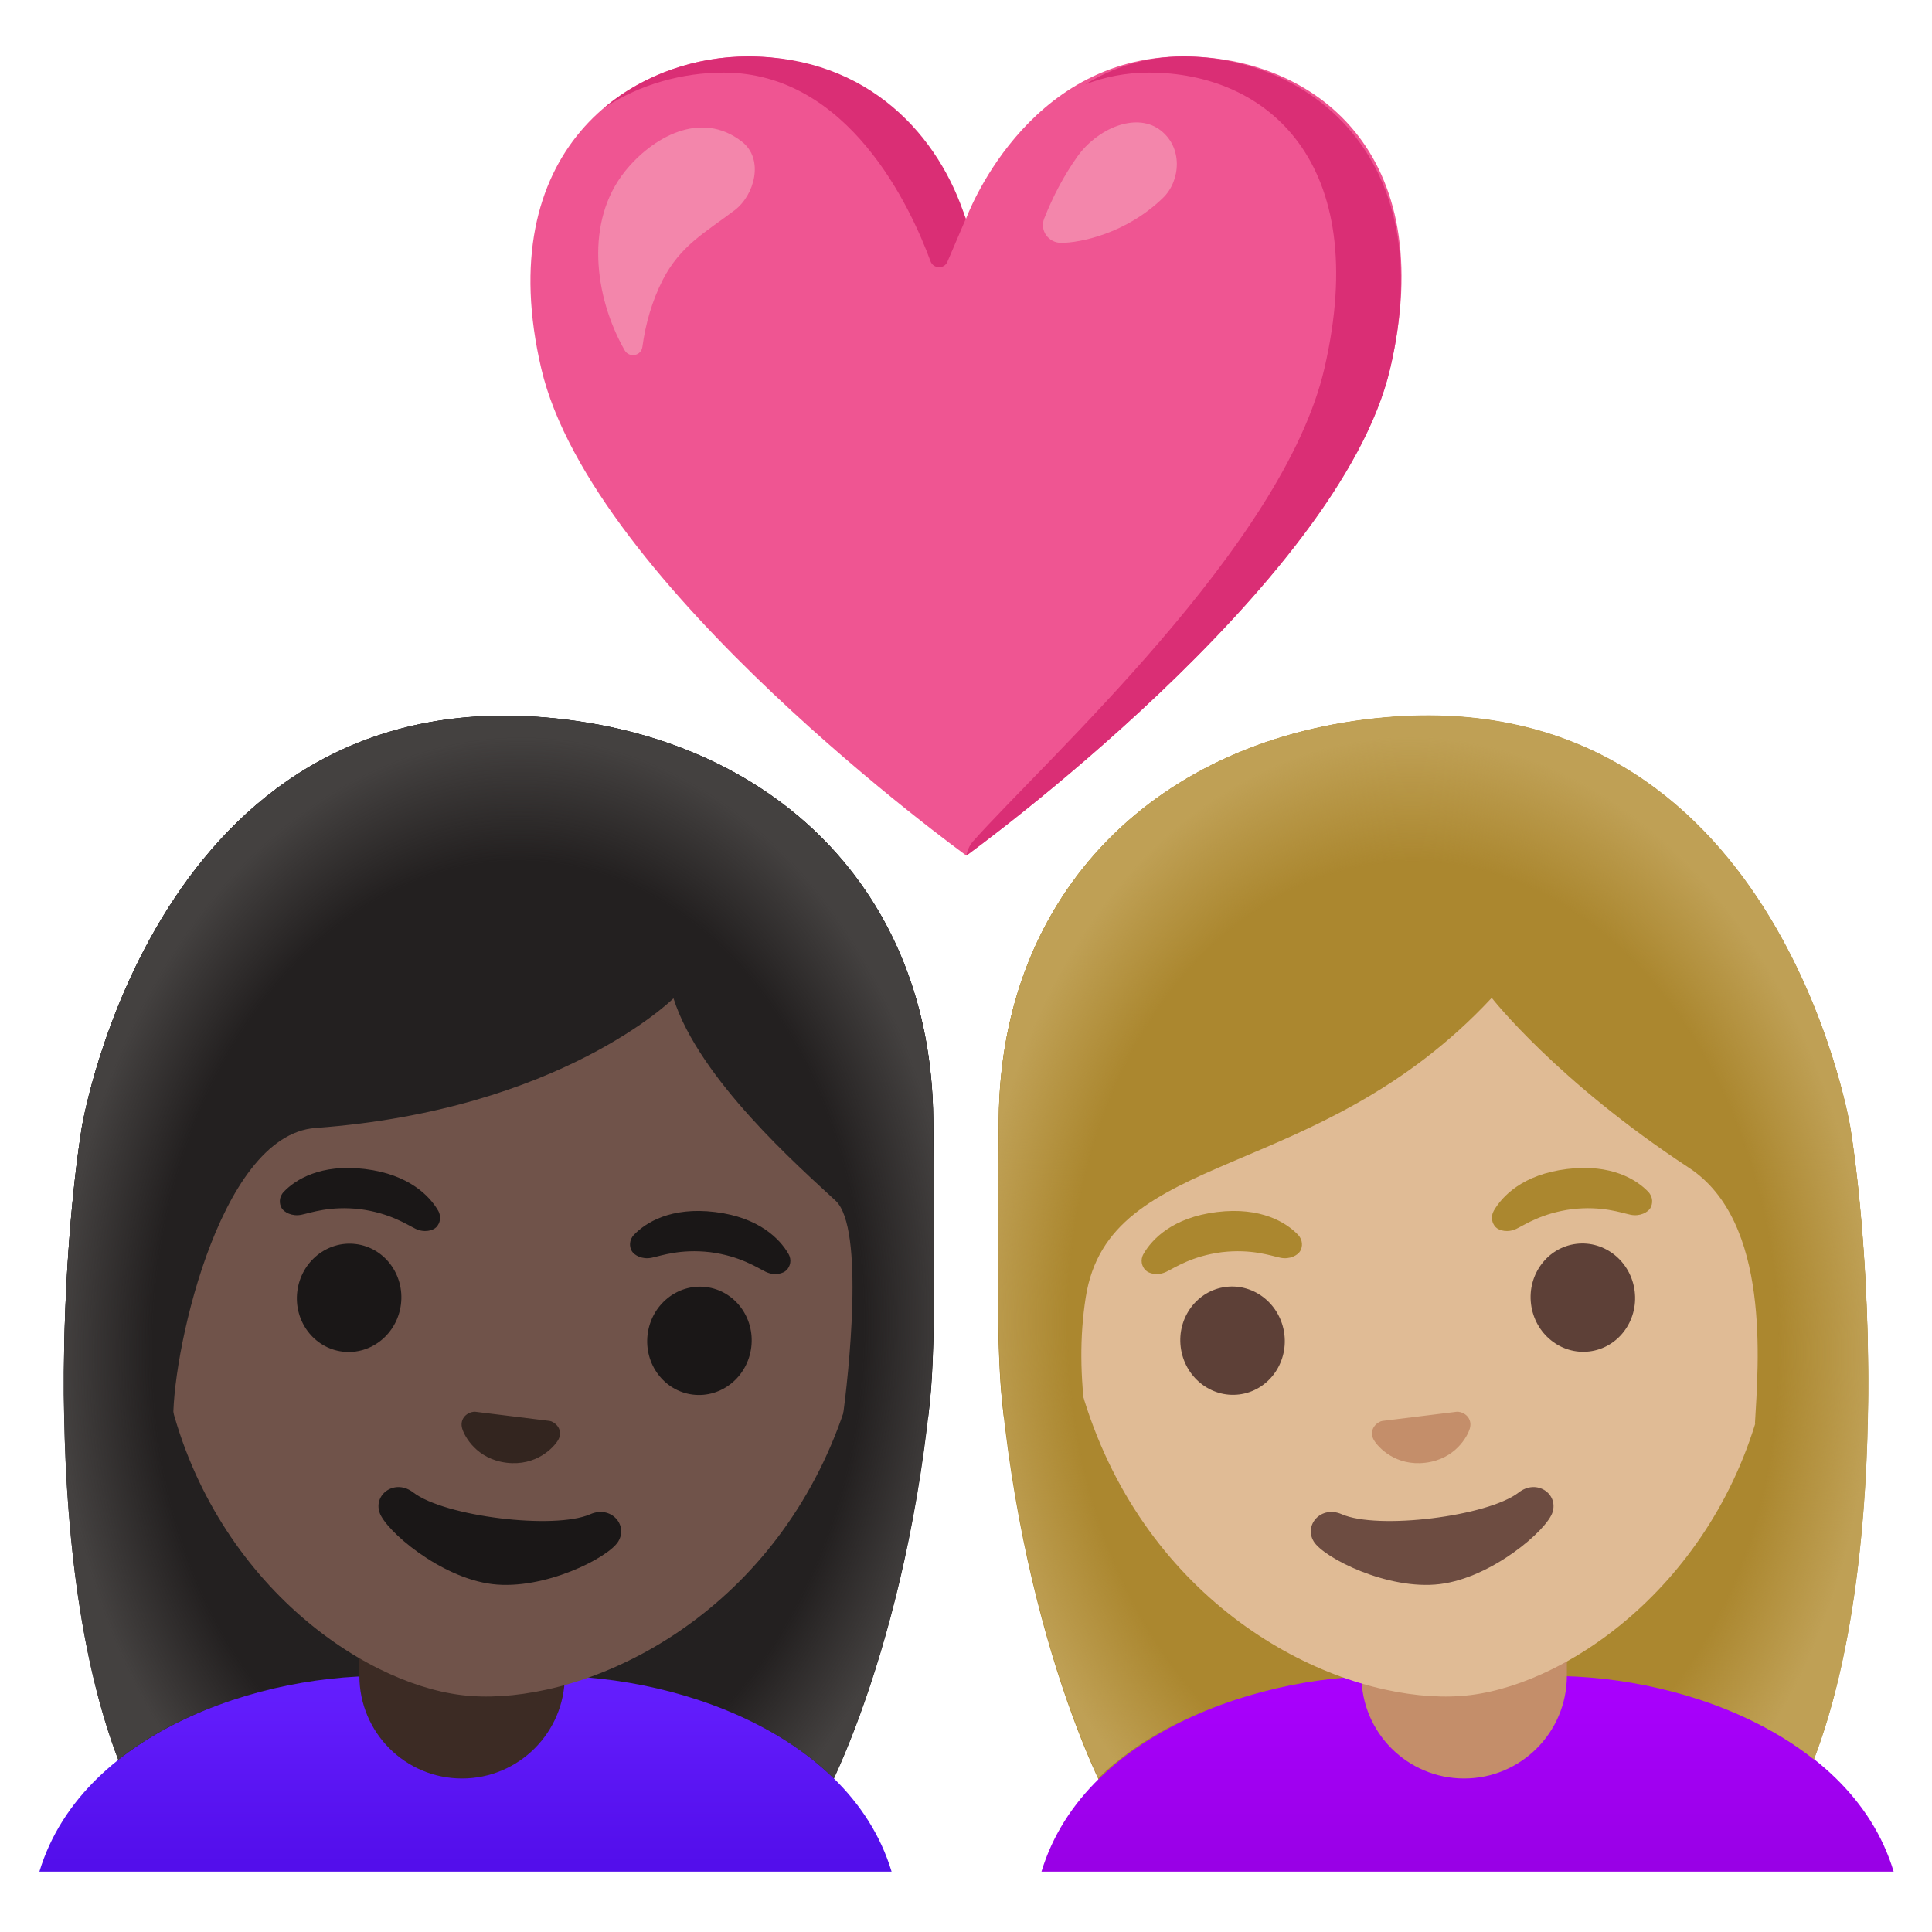
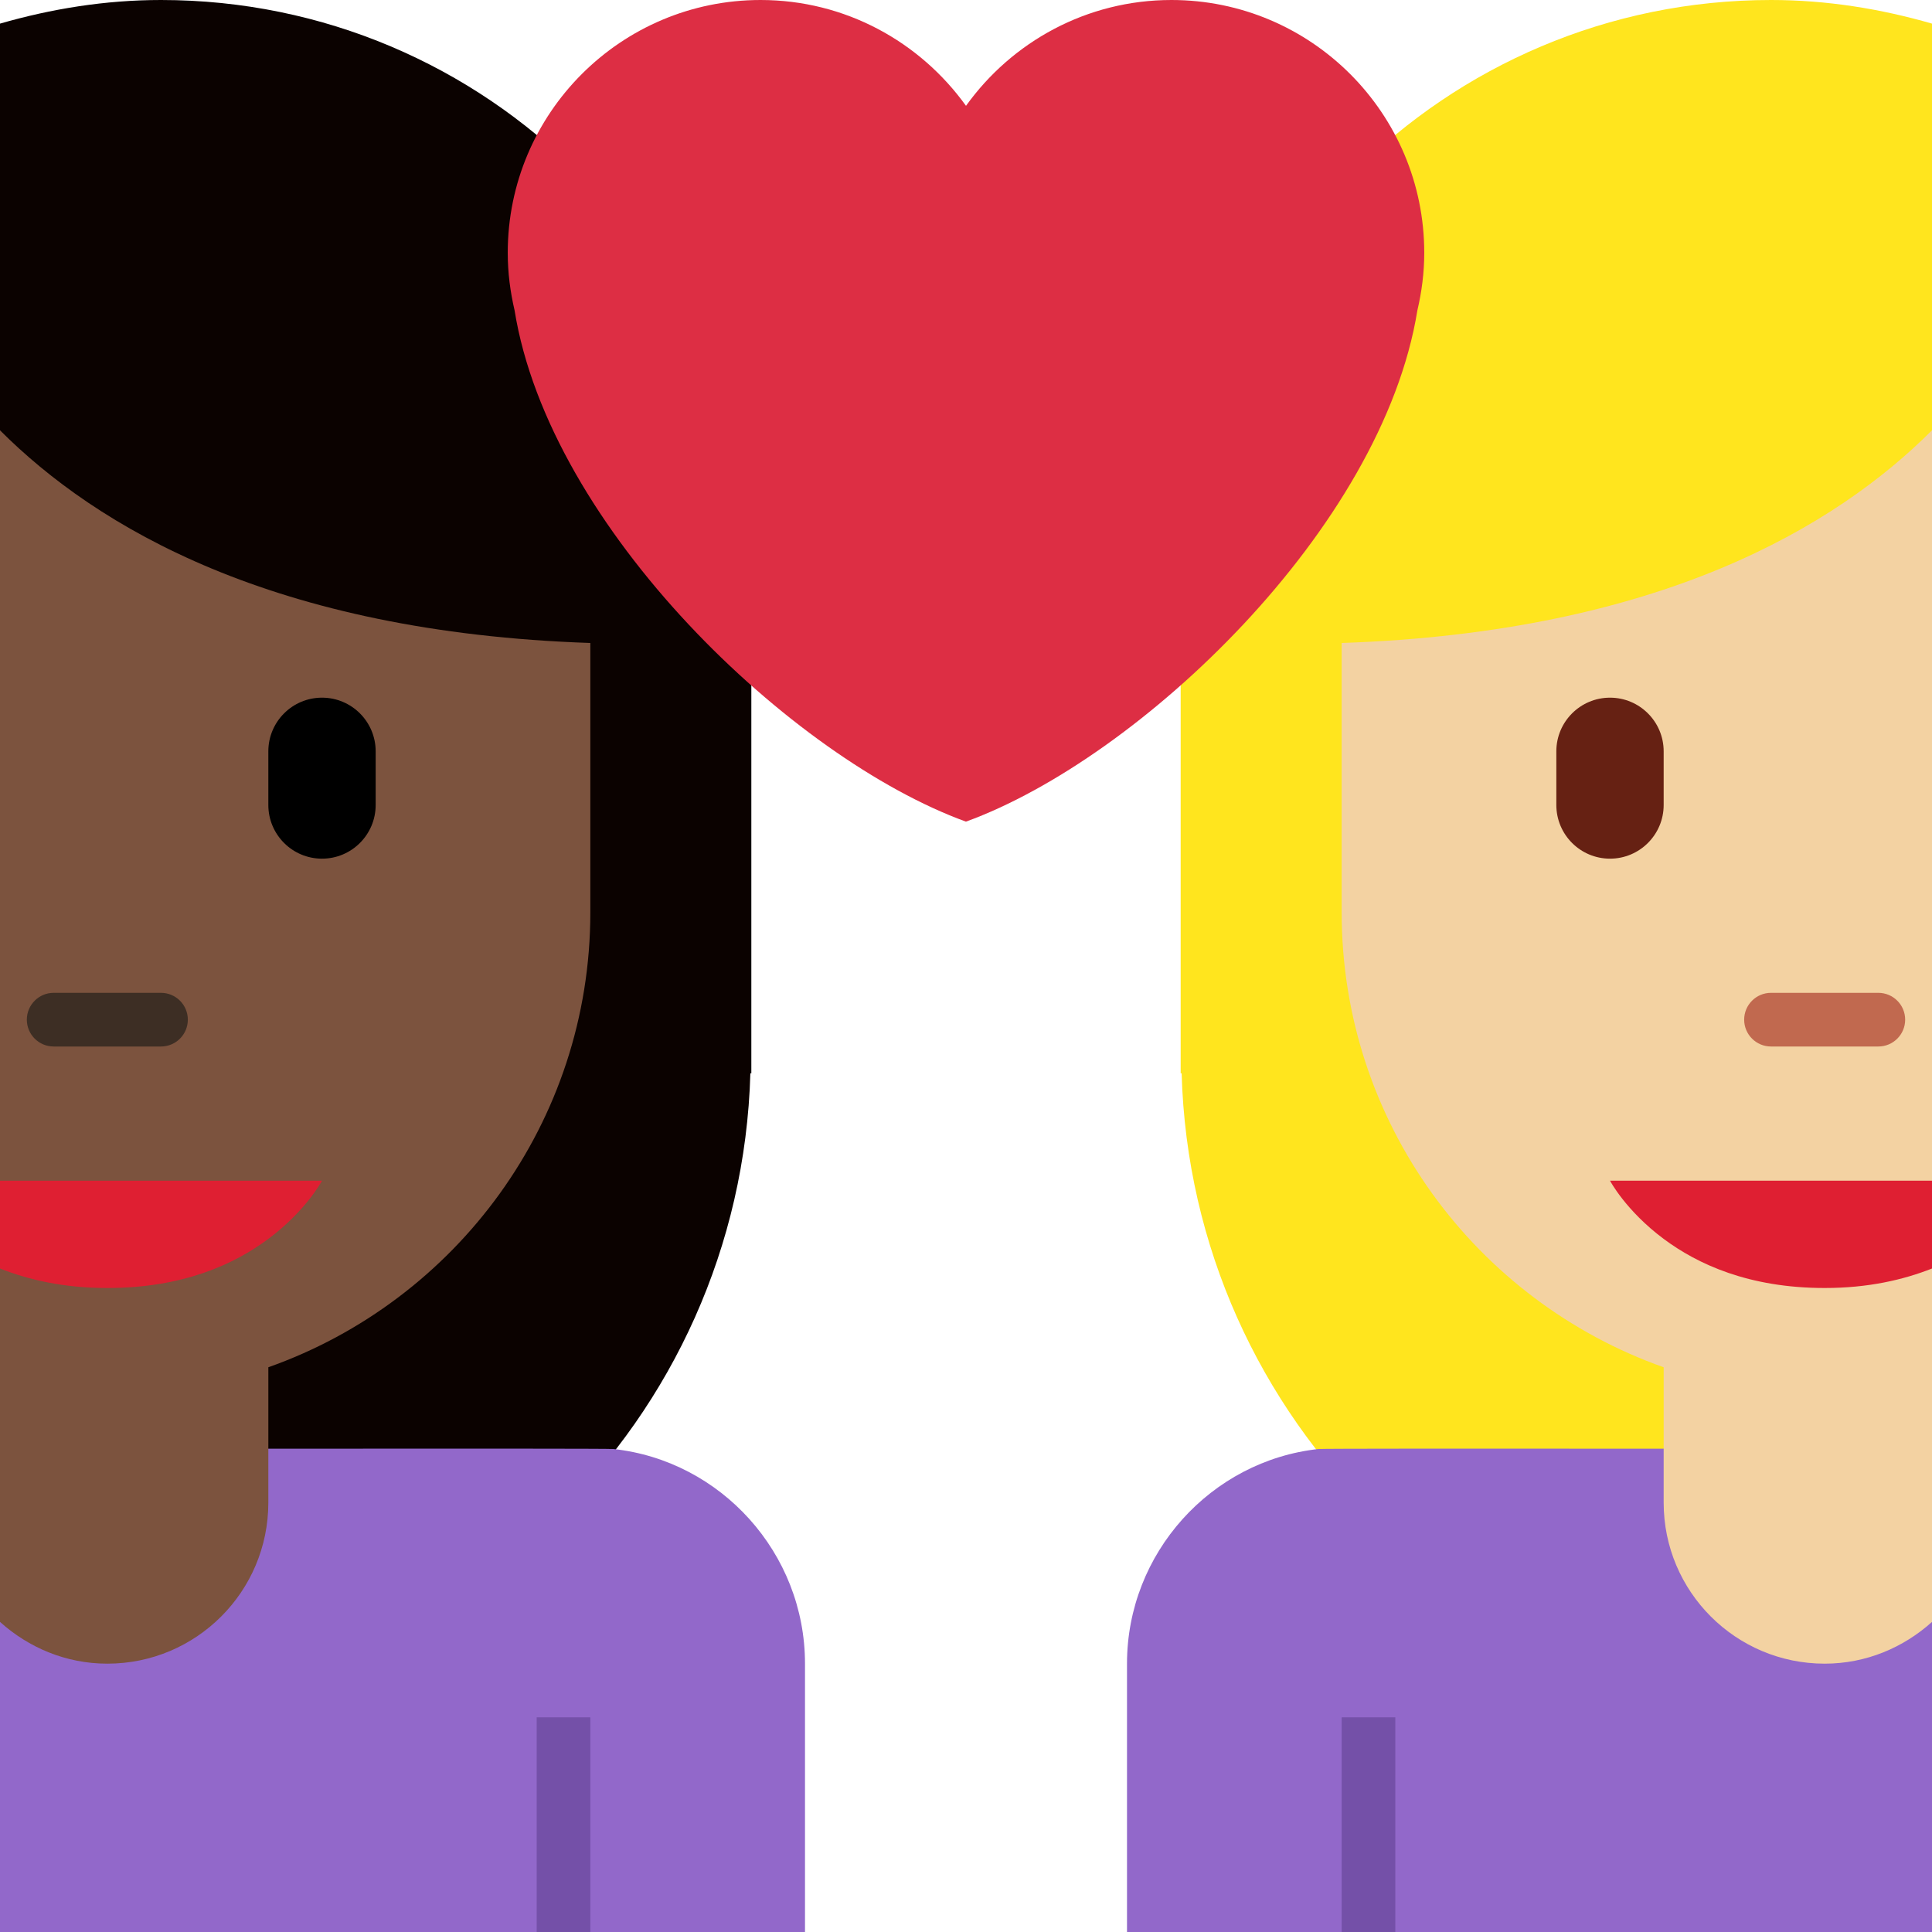
- <svg xmlns="http://www.w3.org/2000/svg" version="1.1" id="Layer_1" x="0px" y="0px" viewBox="0 0 128 128" style="enable-background:new 0 0 128 128;" xml:space="preserve">
-   <g>
-     <g id="hair_8_">
-       <path id="hair_9_" style="fill:#232020;" d="M5.43,74.62c0.06-0.26,4.95-29.34,30.8-27.08c15.04,1.31,25.48,11.52,25.6,26.61    c0.04,5.32,0.22,14.51-0.22,18.69c-1.83,17.58-7.74,28.43-8.53,28.63c-4.16,1.02-41.34,3.35-44.09-2.23    C2.65,106.44,3.99,83.56,5.43,74.62z" />
-     </g>
-     <linearGradient id="SVGID_1_" gradientUnits="userSpaceOnUse" x1="1210.798" y1="123.518" x2="1210.798" y2="110.865" gradientTransform="matrix(-1 0 0 1 1241.643 0)">
-       <stop offset="0" style="stop-color:#530EEB" />
-       <stop offset="1" style="stop-color:#651FFF" />
-     </linearGradient>
-     <path style="fill:url(#SVGID_1_);" d="M27.08,111.11h3.76h3.76c8.69-0.66,21.56,3.24,24.47,12.89H30.85H2.61   C5.52,114.36,18.39,110.45,27.08,111.11z" />
-     <path id="neck_2_" style="fill:#3C2B24;" d="M30.61,117.83L30.61,117.83c-3.76,0-6.8-3.05-6.8-6.8v-4.54h13.61v4.54   C37.41,114.79,34.36,117.83,30.61,117.83z" />
-     <g id="face_1_">
-       <g id="head_1_">
-         <path style="fill:#70534A;" d="M37.51,55.63L37.51,55.63L37.51,55.63C25.36,54.14,13,61.79,10.64,80.95     c-1.89,15.39,6.52,25.66,14.46,29.61c1.89,0.94,3.76,1.53,5.45,1.74c1.68,0.21,3.62,0.09,5.67-0.36     c8.66-1.9,19.33-9.84,21.23-25.25C59.8,67.53,49.66,57.12,37.51,55.63z" />
-       </g>
-       <path id="nose_1_" style="fill:#33251F;" d="M36.63,94.22c-0.07-0.04-0.14-0.07-0.22-0.08l-4.94-0.61c-0.08,0-0.15,0.01-0.23,0.03    c-0.47,0.13-0.77,0.56-0.62,1.08c0.15,0.52,0.96,2.03,2.94,2.27c1.98,0.24,3.13-1.02,3.41-1.49    C37.25,94.95,37.06,94.46,36.63,94.22z" />
-       <g id="eyebrows_1_">
-         <path style="fill:#1A1717;" d="M29.03,80.21c-0.55-0.95-1.91-2.4-4.85-2.76s-4.61,0.71-5.37,1.5c-0.34,0.35-0.32,0.8-0.15,1.09     c0.16,0.27,0.68,0.57,1.31,0.44c0.63-0.13,1.89-0.6,3.88-0.37c1.99,0.26,3.1,1.02,3.68,1.3c0.58,0.28,1.16,0.12,1.38-0.11     C29.14,81.06,29.27,80.63,29.03,80.21z" />
-         <path style="fill:#1A1717;" d="M52.23,83.06c-0.55-0.95-1.91-2.4-4.85-2.76s-4.61,0.71-5.37,1.5c-0.34,0.35-0.32,0.8-0.15,1.09     c0.16,0.27,0.68,0.57,1.31,0.44c0.63-0.13,1.89-0.6,3.88-0.37c1.99,0.26,3.1,1.02,3.68,1.3c0.58,0.28,1.16,0.12,1.38-0.11     C52.35,83.91,52.48,83.48,52.23,83.06z" />
-       </g>
-       <g id="eyes_1_">
-         <ellipse transform="matrix(0.1219 -0.9925 0.9925 0.1219 -47.4729 123.9972)" style="fill:#1A1717;" cx="46.34" cy="88.83" rx="3.59" ry="3.46" />
-         <ellipse transform="matrix(0.1219 -0.9925 0.9925 0.1219 -65.0243 98.4599)" style="fill:#1A1717;" cx="23.13" cy="85.98" rx="3.59" ry="3.46" />
-       </g>
-       <path id="mouth_1_" style="fill:#1A1717;" d="M39.11,100.32c-2.39,1.05-9.67,0.15-11.73-1.44c-1.18-0.92-2.63,0.08-2.24,1.31    c0.38,1.2,4.03,4.34,7.47,4.76c3.44,0.42,7.69-1.74,8.35-2.82C41.63,101.04,40.48,99.72,39.11,100.32z" />
-     </g>
-     <path id="hair_7_" style="fill:#232020;" d="M36.22,47.55C10.37,45.29,5.49,74.36,5.43,74.62c-0.67,4.18-1.32,11.4-1.18,19.21   l7.24,0.51c-0.22-3.96,2.88-19.14,9.42-19.61c16.27-1.19,23.71-8.59,23.71-8.59c1.7,5.36,8.36,11.2,10.74,13.41   c1.95,1.81,0.84,11.69,0.47,14.4h5.66c0.04-0.36,0.08-0.72,0.12-1.09c0.43-4.18,0.26-13.37,0.22-18.69   C61.7,59.06,51.26,48.86,36.22,47.55z" />
-     <radialGradient id="hairHighlights_1_" cx="33.662" cy="88.578" r="30.737" gradientTransform="matrix(0.9988 0.0497 -0.0666 1.3393 5.9395 -31.7222)" gradientUnits="userSpaceOnUse">
-       <stop offset="0.765" style="stop-color:#444140;stop-opacity:0" />
-       <stop offset="0.966" style="stop-color:#444140" />
-     </radialGradient>
-     <path id="hairHighlights" style="fill:url(#hairHighlights_1_);" d="M61.82,74.15c-0.12-15.09-10.56-25.29-25.6-26.61   C10.37,45.29,5.49,74.36,5.43,74.62c-1.34,8.35-2.6,28.87,2.4,41.97c5.33-4.24,13.28-5.94,19.25-5.48h3.76h3.76   c6.52-0.5,15.39,1.57,20.64,6.71c2.12-4.59,5.14-13.29,6.35-24.98C62.04,88.67,61.86,79.47,61.82,74.15z" />
-   </g>
-   <g>
-     <path style="fill:#EF5592;" d="M78.41,3.74C67.87,3.74,64,14.5,64,14.5S60.18,3.74,49.57,3.74c-7.97,0-17.07,6.32-13.71,20.68   c3.36,14.36,28.16,32.26,28.16,32.26s24.72-17.9,28.08-32.26C95.46,10.06,87.02,3.74,78.41,3.74z" />
-     <g>
-       <path style="fill:#DA2E75;" d="M47.94,4.81c8.27,0,12.38,8.89,13.71,12.5c0.19,0.51,0.91,0.53,1.12,0.03l1.21-2.83    c-1.71-5.45-6.4-10.77-14.41-10.77c-3.32,0-6.82,1.1-9.55,3.41C42.42,5.56,45.25,4.81,47.94,4.81z" />
-       <path style="fill:#DA2E75;" d="M78.41,3.74c-2.55,0-4.7,0.74-6.51,1.85c1.27-0.49,2.68-0.78,4.23-0.78    c7.8,0,14.77,5.91,11.62,19.58c-2.7,11.73-18.5,25.96-23.32,31.39c-0.31,0.35-0.41,0.91-0.41,0.91s24.72-17.9,28.08-32.26    C95.46,10.06,86.38,3.74,78.41,3.74z" />
-     </g>
-     <g>
-       <g>
-         <g>
-           <path style="fill:#F386AB;" d="M41.4,11.36c1.8-2.25,5.03-4.11,7.76-1.97c1.48,1.16,0.83,3.54-0.49,4.54      c-1.93,1.46-3.6,2.34-4.77,4.63c-0.7,1.38-1.13,2.88-1.34,4.42c-0.08,0.61-0.88,0.75-1.18,0.22      C39.34,19.6,38.77,14.65,41.4,11.36z" />
-         </g>
-       </g>
-     </g>
-     <path style="fill:#F386AB;" d="M70.31,16.09c-0.85,0-1.44-0.82-1.13-1.61c0.57-1.45,1.31-2.86,2.2-4.11   c1.32-1.85,3.82-2.92,5.41-1.81c1.63,1.15,1.42,3.43,0.27,4.54C74.61,15.49,71.53,16.09,70.31,16.09z" />
-   </g>
-   <g>
-     <g id="hair_2_">
-       <path id="hair_3_" style="fill:#AB872F;" d="M122.57,74.62c-0.06-0.26-4.95-29.34-30.8-27.08c-15.04,1.31-25.48,11.52-25.6,26.61    c-0.04,5.32-0.22,14.51,0.22,18.69c1.83,17.58,7.74,28.43,8.53,28.63c4.16,1.02,41.34,3.35,44.09-2.23    C125.35,106.44,124.01,83.56,122.57,74.62z" />
-     </g>
-     <linearGradient id="SVGID_2_" gradientUnits="userSpaceOnUse" x1="97.236" y1="123.518" x2="97.236" y2="110.865">
-       <stop offset="0" style="stop-color:#9900E6" />
-       <stop offset="1" style="stop-color:#AA00FF" />
-     </linearGradient>
-     <path style="fill:url(#SVGID_2_);" d="M101,111.11h-3.76h-3.76C84.78,110.45,71.91,114.36,69,124h28.23h28.23   C122.57,114.36,109.69,110.45,101,111.11z" />
-     <path id="neck" style="fill:#C48E6A;" d="M97,117.83L97,117.83c-3.76,0-6.8-3.05-6.8-6.8v-4.54h13.61v4.54   C103.8,114.79,100.75,117.83,97,117.83z" />
-     <g id="face_125_">
-       <g id="head_349_">
-         <path style="fill:#E0BB95;" d="M90.49,55.63L90.49,55.63L90.49,55.63c12.15-1.49,24.51,6.16,26.86,25.32     c1.89,15.39-6.52,25.66-14.46,29.61c-1.89,0.94-3.76,1.53-5.45,1.74c-1.68,0.21-3.62,0.09-5.67-0.36     c-8.66-1.9-19.33-9.84-21.23-25.25C68.2,67.53,78.34,57.12,90.49,55.63z" />
-       </g>
-       <path id="nose_177_" style="fill:#C48E6A;" d="M91.37,94.22c0.07-0.04,0.14-0.07,0.22-0.08l4.94-0.61c0.08,0,0.15,0.01,0.23,0.03    c0.47,0.13,0.77,0.56,0.62,1.08c-0.15,0.52-0.96,2.03-2.94,2.27c-1.98,0.24-3.13-1.02-3.41-1.49    C90.75,94.95,90.94,94.46,91.37,94.22z" />
-       <g id="eyebrows_178_">
-         <path style="fill:#AB872F;" d="M98.97,80.21c0.55-0.95,1.91-2.4,4.85-2.76s4.61,0.71,5.37,1.5c0.34,0.35,0.32,0.8,0.15,1.09     c-0.16,0.27-0.68,0.57-1.31,0.44c-0.63-0.13-1.89-0.6-3.88-0.37c-1.99,0.26-3.1,1.02-3.68,1.3c-0.58,0.28-1.16,0.12-1.38-0.11     C98.86,81.06,98.73,80.63,98.97,80.21z" />
-         <path style="fill:#AB872F;" d="M75.77,83.06c0.55-0.95,1.91-2.4,4.85-2.76s4.61,0.71,5.37,1.5c0.34,0.35,0.32,0.8,0.15,1.09     c-0.16,0.27-0.68,0.57-1.31,0.44c-0.63-0.13-1.89-0.6-3.88-0.37c-1.99,0.26-3.1,1.02-3.68,1.3c-0.58,0.28-1.16,0.12-1.38-0.11     C75.65,83.91,75.52,83.48,75.77,83.06z" />
-       </g>
-       <g id="eyes_175_">
-         <ellipse transform="matrix(0.9925 -0.1219 0.1219 0.9925 -10.2167 10.6139)" style="fill:#5D4037;" cx="81.66" cy="88.83" rx="3.46" ry="3.59" />
-         <ellipse transform="matrix(0.9925 -0.1219 0.1219 0.9925 -9.6964 13.421)" style="fill:#5D4037;" cx="104.87" cy="85.98" rx="3.46" ry="3.59" />
-       </g>
-       <path id="mouth_103_" style="fill:#6D4C41;" d="M88.89,100.32c2.39,1.05,9.67,0.15,11.73-1.44c1.18-0.92,2.63,0.08,2.24,1.31    c-0.38,1.2-4.03,4.34-7.47,4.76c-3.44,0.42-7.69-1.74-8.35-2.82C86.37,101.04,87.52,99.72,88.89,100.32z" />
-     </g>
-     <g id="hair_1_">
-       <path id="hair" style="fill:#AB872F;" d="M123.74,94.36c0.18-8.02-0.48-15.47-1.17-19.74c-0.06-0.26-4.95-29.34-30.8-27.08    c-15.04,1.31-25.48,11.52-25.6,26.61c-0.04,5.32-0.22,14.51,0.22,18.69c0.04,0.37,0.08,0.73,0.12,1.09h5.43    c-0.37-2.7-0.42-5.33-0.01-7.96c1.53-9.93,15.32-7.43,26.9-19.86c0,0,4.28,5.49,13.07,11.26c5.44,3.57,4.59,13,4.37,16.96    L123.74,94.36z" />
-       <radialGradient id="hairHighlights_2_" cx="1153.78" cy="88.555" r="30.737" gradientTransform="matrix(-0.9988 0.0497 0.0666 1.3393 1240.799 -87.3355)" gradientUnits="userSpaceOnUse">
-         <stop offset="0.765" style="stop-color:#BFA055;stop-opacity:0" />
-         <stop offset="0.966" style="stop-color:#BFA055" />
-       </radialGradient>
-       <path id="hairHighlights_4_" style="fill:url(#hairHighlights_2_);" d="M66.18,74.13c0.12-15.09,10.56-25.29,25.6-26.61    c25.85-2.26,30.74,26.82,30.8,27.08c1.34,8.35,2.6,28.87-2.4,41.97c-5.33-4.24-13.28-5.94-19.25-5.48h-3.76h-3.76    c-6.52-0.5-15.39,1.57-20.64,6.71c-2.12-4.59-5.14-13.29-6.35-24.98C65.96,88.65,66.14,79.45,66.18,74.13z" />
-     </g>
-   </g>
+ <svg xmlns="http://www.w3.org/2000/svg" viewBox="0 0 36 36">
+   <path fill="#0B0200" d="M13.982 20H14v-9C14 4.925 9.075 0 3 0 1.956 0 .955.165 0 .44v31.037c.652.11 1.317.179 2 .179 6.511 0 11.799-5.189 11.982-11.656z" />
+   <path fill="#9268CA" d="M11.431 27C11.287 26.984 0 27 0 27v9h15v-5c0-2.061-1.566-3.782-3.569-4z" />
+   <path fill="#7450A8" d="M10 32h1v4h-1z" />
+   <path fill="#7C533E" d="M0 8.018v22.204C.532 30.7 1.228 31 2 31c1.657 0 3-1.343 3-3v-2.523c3.494-1.237 6-4.56 6-8.477v-5.019c-5.92-.2-9.207-2.168-11-3.963z" />
+   <path fill="#DF1F32" d="M0 22v1.637c.538.212 1.191.363 2 .363 1.413 0 2.369-.445 3-.915C5.707 22.558 6 22 6 22H0z" />
+   <path fill="#3D2E24" d="M3 19.5H1c-.276 0-.5-.224-.5-.5s.224-.5.5-.5h2c.276 0 .5.224.5.5s-.224.5-.5.5z" />
+   <path d="M6 16c-.552 0-1-.448-1-1v-1c0-.552.448-1 1-1s1 .448 1 1v1c0 .552-.448 1-1 1z" />
+   <path fill="#FFE51E" d="M22.018 20H22v-9c0-6.075 4.925-11 11-11 1.044 0 2.045.165 3 .44v31.037c-.652.11-1.317.179-2 .179-6.511 0-11.799-5.189-11.982-11.656z" />
+   <path fill="#9268CA" d="M24.569 27C24.713 26.984 36 27 36 27v9H21v-5c0-2.061 1.566-3.782 3.569-4z" />
+   <path fill="#7450A8" d="M25 32h1v4h-1z" />
+   <path fill="#F3D2A2" d="M36 8.018v22.204c-.532.478-1.228.778-2 .778-1.657 0-3-1.343-3-3v-2.523c-3.494-1.237-6-4.56-6-8.477v-5.019c5.92-.2 9.207-2.168 11-3.963z" />
+   <path fill="#DF1F32" d="M36 22v1.637c-.538.212-1.191.363-2 .363-1.413 0-2.369-.445-3-.915-.707-.527-1-1.085-1-1.085h6z" />
+   <path fill="#C1694F" d="M33 19.5h2c.276 0 .5-.224.5-.5s-.224-.5-.5-.5h-2c-.276 0-.5.224-.5.5s.224.5.5.5z" />
+   <path fill="#662113" d="M30 16c.552 0 1-.448 1-1v-1c0-.552-.448-1-1-1s-1 .448-1 1v1c0 .552.448 1 1 1z" />
+   <path fill="#DD2E44" d="M26.539 4.711c0-2.602-2.11-4.711-4.711-4.711C20.249 0 18.855.78 18 1.972 17.144.78 15.751 0 14.172 0c-2.601 0-4.711 2.109-4.711 4.711 0 .369.047.727.127 1.07.654 4.065 5.173 8.353 8.411 9.529 3.238-1.177 7.758-5.465 8.412-9.528.081-.344.128-.702.128-1.071z" />
</svg>
